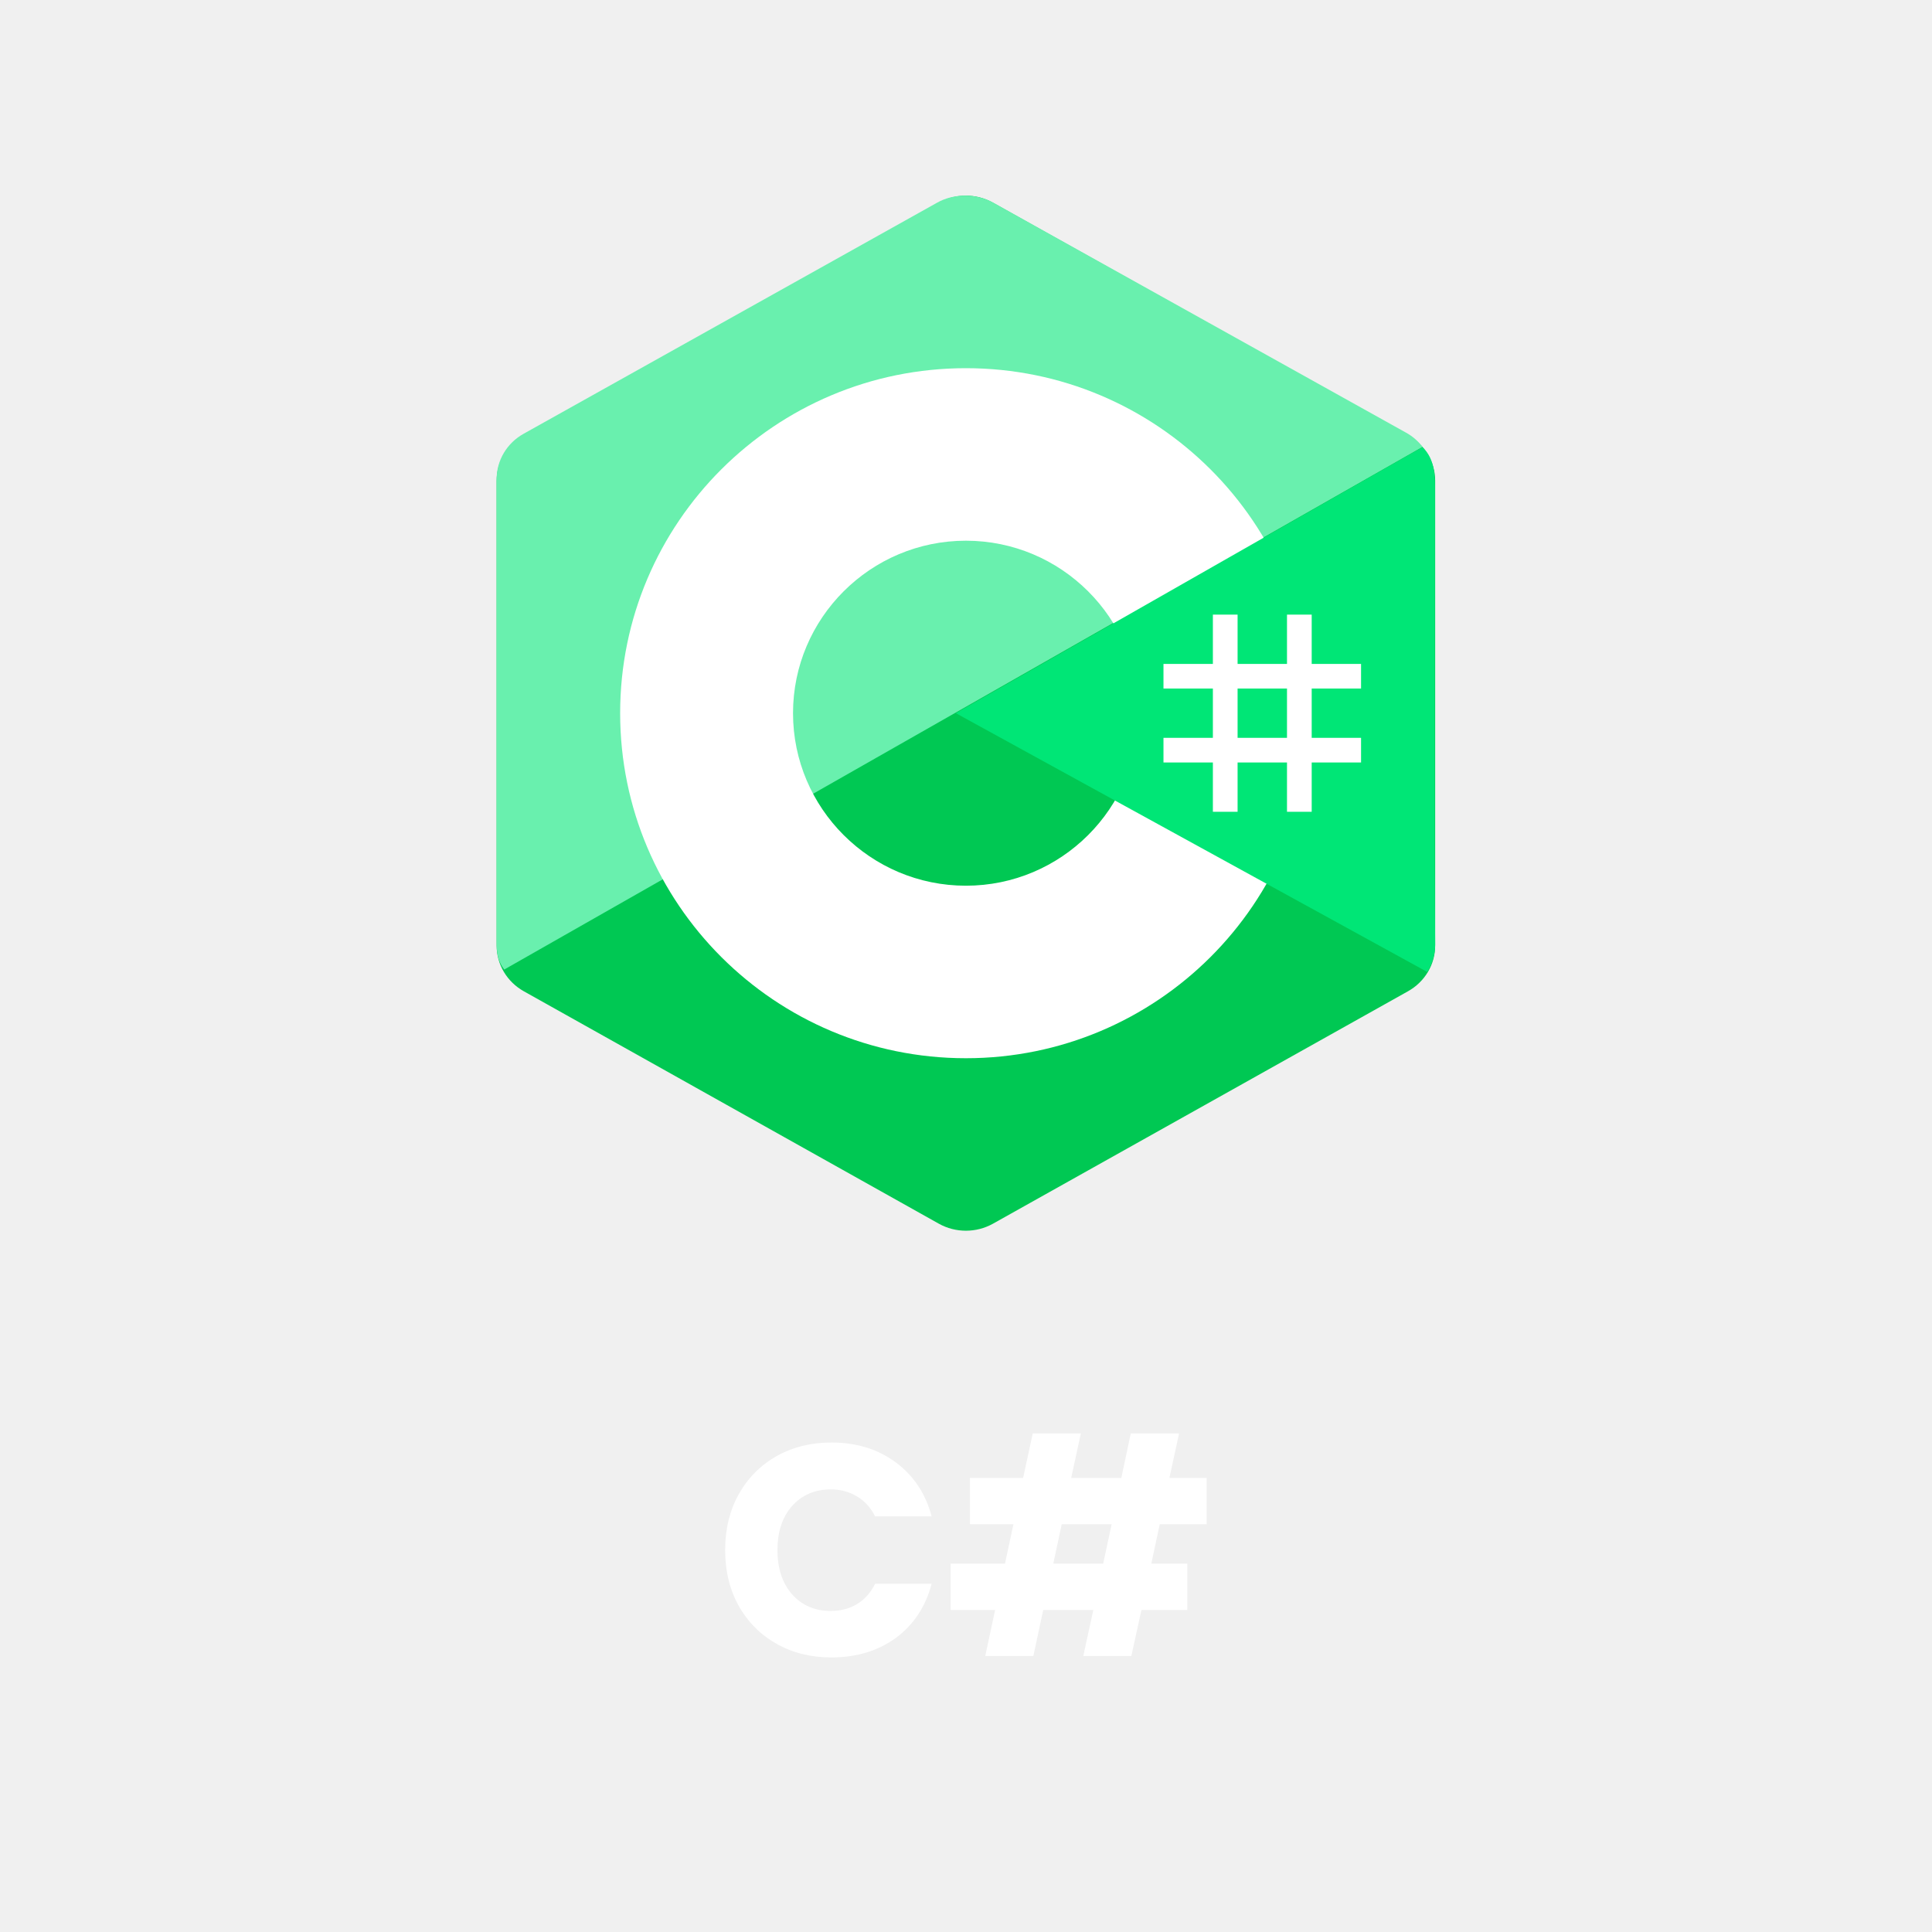
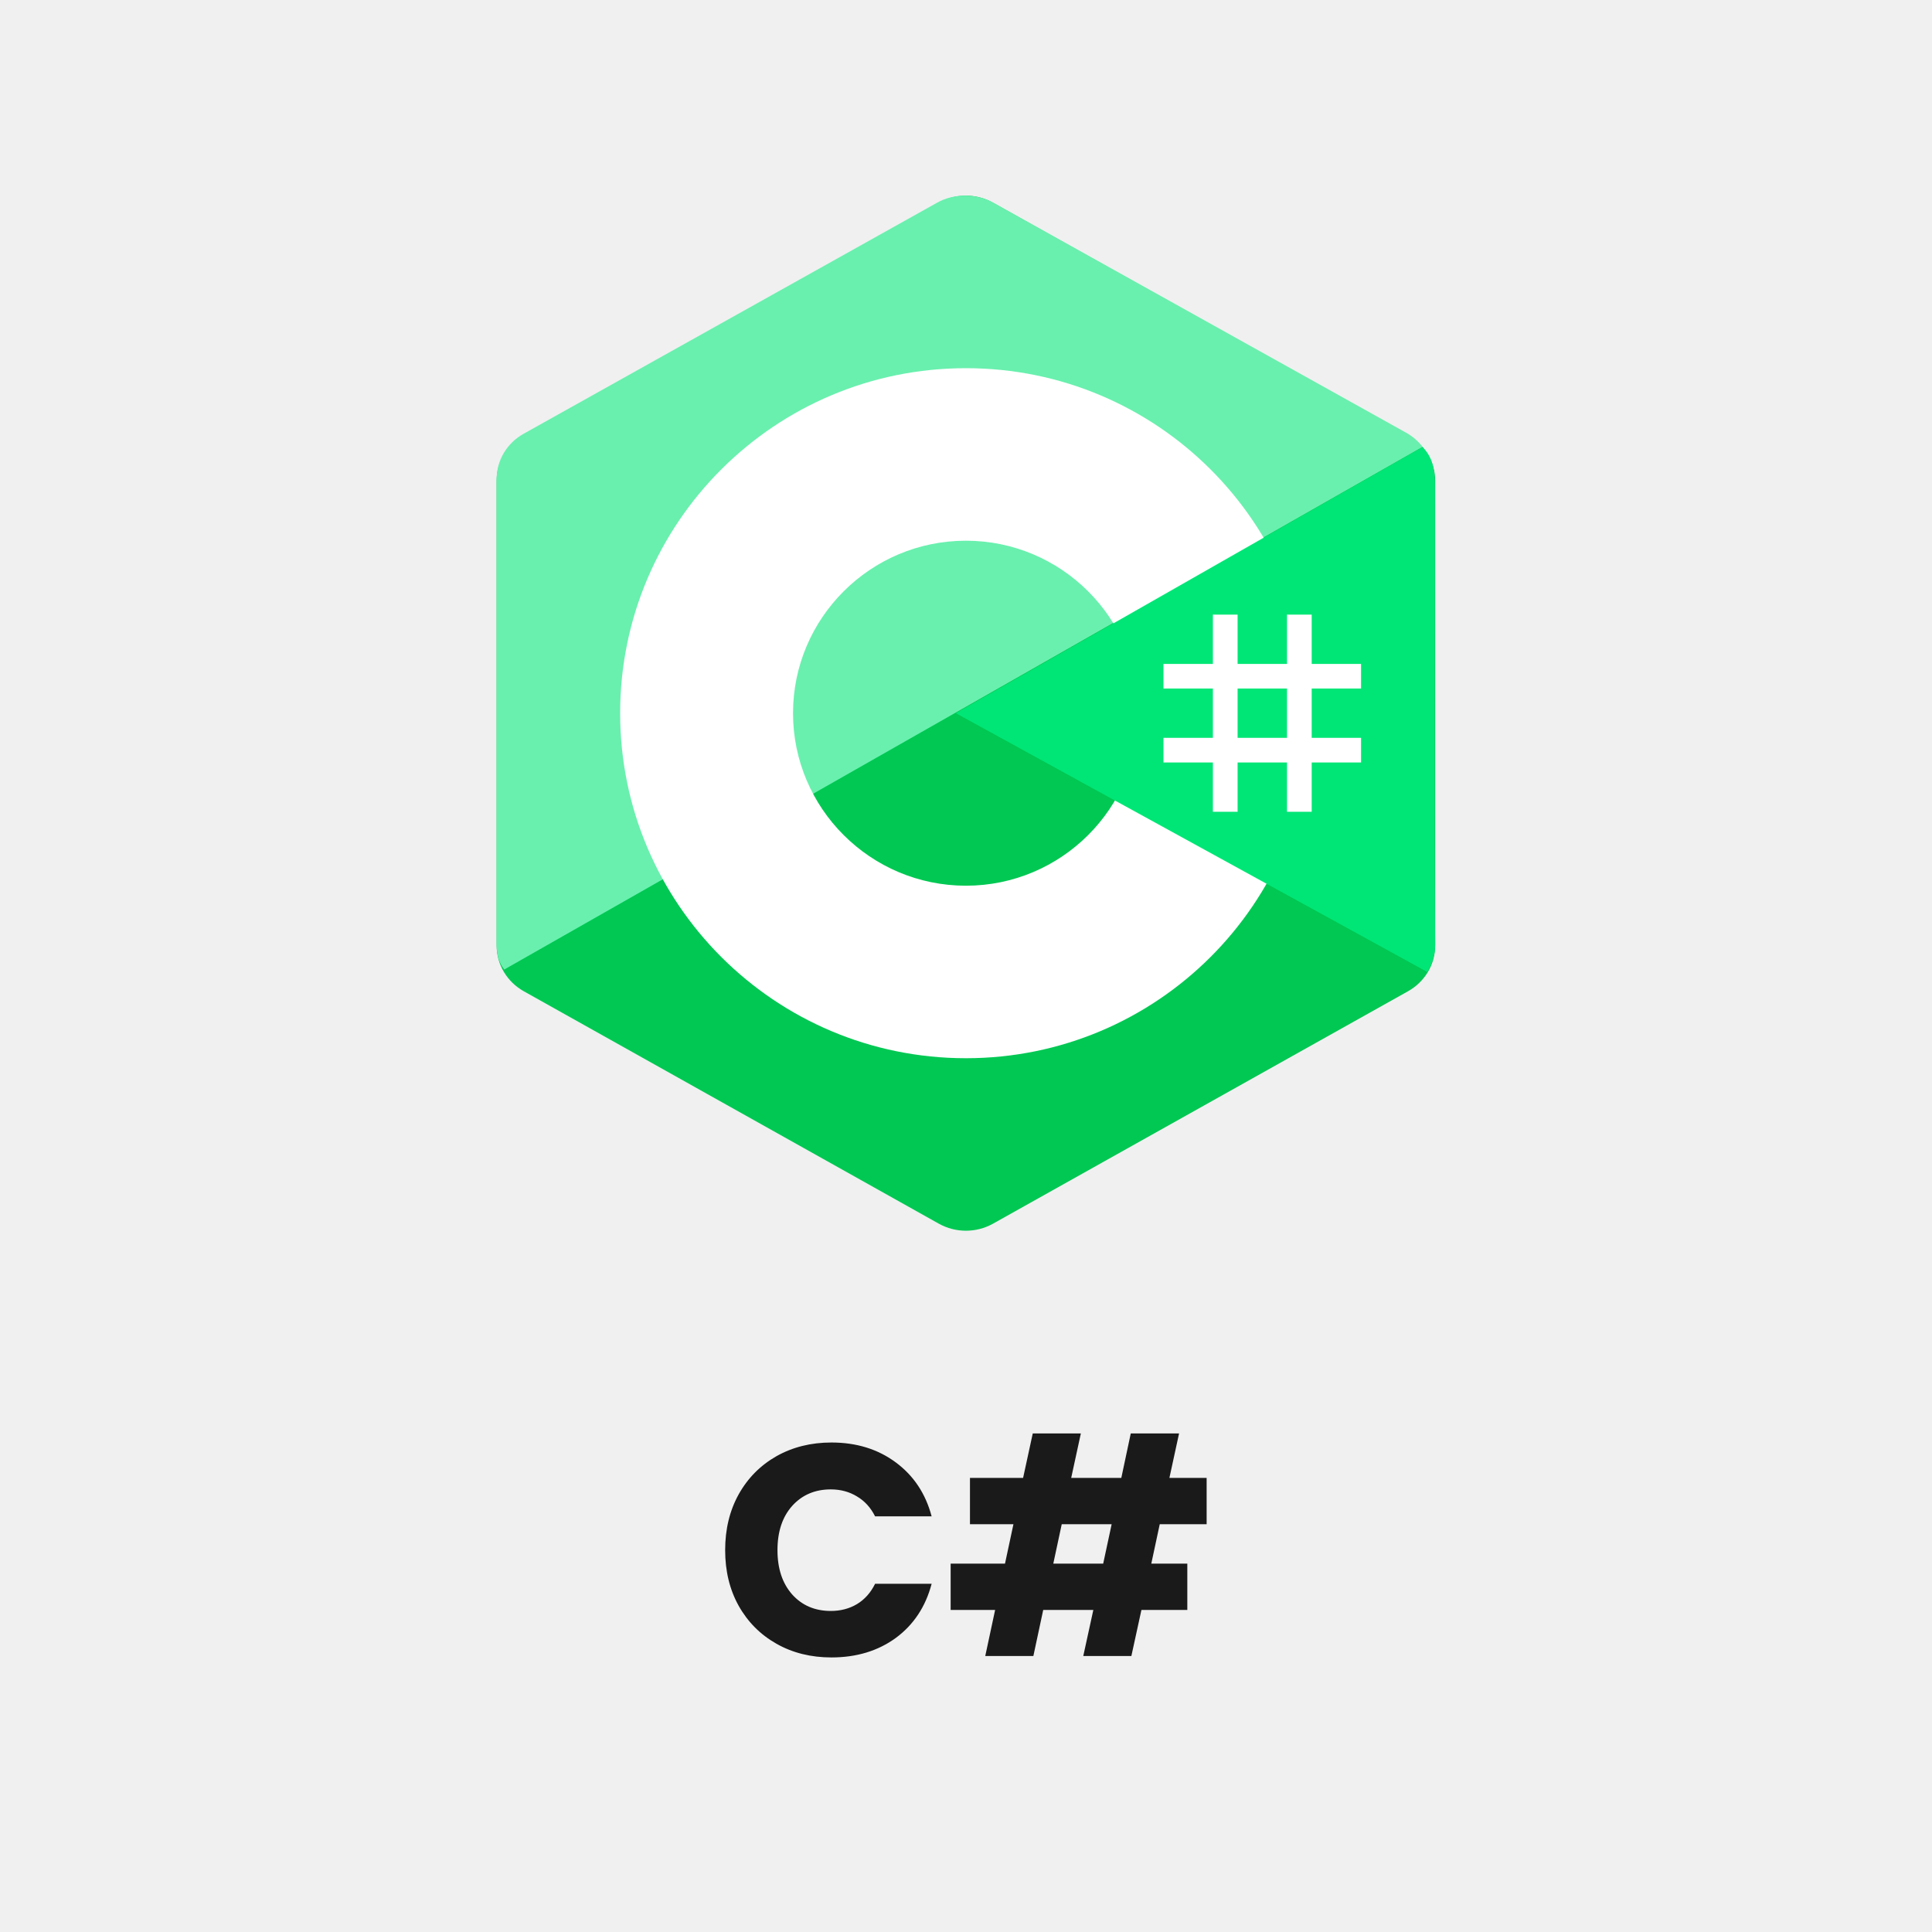
<svg xmlns="http://www.w3.org/2000/svg" width="200" zoomAndPan="magnify" viewBox="0 0 150 150" height="200" preserveAspectRatio="xMidYMid meet" version="1.0">
  <defs>
    <g />
-     <clipPath id="19fc8f1f88">
+     <clipPath id="78108d9917">
      <path d="M 38.375 15 L 111.609 15 L 111.609 95.746 L 38.375 95.746 Z M 38.375 15 " clip-rule="nonzero" />
    </clipPath>
-     <clipPath id="28a8761785">
+     <clipPath id="3400c0c013">
      <path d="M 38.375 15 L 111 15 L 111 76 L 38.375 76 Z M 38.375 15 " clip-rule="nonzero" />
    </clipPath>
-     <clipPath id="2802cc0265">
+     <clipPath id="a705cb1777">
      <path d="M 74 34 L 111.609 34 L 111.609 76 L 74 76 Z M 74 34 " clip-rule="nonzero" />
    </clipPath>
  </defs>
-   <g clip-path="url(#19fc8f1f88)">
+   <g clip-path="url(#78108d9917)">
    <path fill="#00c853" d="M 72.891 15.738 C 74.191 15.008 75.793 15.008 77.094 15.738 C 83.527 19.34 102.887 30.188 109.324 33.789 C 110.625 34.516 111.426 35.863 111.426 37.32 C 111.426 44.527 111.426 66.215 111.426 73.422 C 111.426 74.879 110.625 76.227 109.324 76.957 C 102.891 80.559 83.531 91.402 77.094 95.008 C 75.793 95.734 74.191 95.734 72.891 95.008 C 66.457 91.402 47.098 80.559 40.66 76.957 C 39.363 76.227 38.559 74.883 38.559 73.422 C 38.559 66.219 38.559 44.527 38.559 37.324 C 38.559 35.867 39.363 34.52 40.664 33.789 C 47.094 30.188 66.457 19.34 72.891 15.738 Z M 72.891 15.738 " fill-opacity="1" fill-rule="nonzero" />
  </g>
-   <g clip-path="url(#28a8761785)">
+   <g clip-path="url(#3400c0c013)">
    <path fill="#69f0ae" d="M 39.145 75.277 C 38.633 74.598 38.559 73.953 38.559 73.082 C 38.559 65.918 38.559 44.352 38.559 37.188 C 38.559 35.738 39.359 34.398 40.656 33.676 C 47.066 30.094 66.363 19.312 72.773 15.727 C 74.07 15 75.828 15.016 77.129 15.742 C 83.539 19.324 102.766 30.016 109.176 33.598 C 109.695 33.887 110.09 34.238 110.441 34.699 Z M 39.145 75.277 " fill-opacity="1" fill-rule="nonzero" />
  </g>
  <path fill="#ffffff" d="M 74.992 28.586 C 60.172 28.586 48.148 40.582 48.148 55.371 C 48.148 70.164 60.172 82.16 74.992 82.16 C 89.816 82.16 101.84 70.164 101.84 55.371 C 101.84 40.582 89.816 28.586 74.992 28.586 Z M 74.992 68.766 C 67.59 68.766 61.57 62.758 61.57 55.371 C 61.57 47.988 67.59 41.98 74.992 41.98 C 82.395 41.98 88.414 47.988 88.414 55.371 C 88.414 62.758 82.395 68.766 74.992 68.766 Z M 74.992 68.766 " fill-opacity="1" fill-rule="nonzero" />
-   <g clip-path="url(#2802cc0265)">
+   <g clip-path="url(#a705cb1777)">
    <path fill="#00e676" d="M 110.438 34.719 C 111.43 35.641 111.41 37.035 111.41 38.133 C 111.41 45.391 111.348 66.047 111.426 73.305 C 111.434 74.062 111.184 74.863 110.809 75.461 L 74.211 55.371 Z M 110.438 34.719 " fill-opacity="1" fill-rule="nonzero" />
  </g>
  <path fill="#ffffff" d="M 94.168 47.719 L 96.086 47.719 L 96.086 63.027 L 94.168 63.027 Z M 99.922 47.719 L 101.84 47.719 L 101.84 63.027 L 99.922 63.027 Z M 99.922 47.719 " fill-opacity="1" fill-rule="nonzero" />
  <path fill="#ffffff" d="M 90.332 57.285 L 105.672 57.285 L 105.672 59.199 L 90.332 59.199 Z M 90.332 51.547 L 105.672 51.547 L 105.672 53.457 L 90.332 53.457 Z M 90.332 51.547 " fill-opacity="1" fill-rule="nonzero" />
-   <g fill="#ffffff" fill-opacity="1">
+   <g fill="#1a1a1a" fill-opacity="1">
    <g transform="translate(55.53511, 128.5738)">
      <g>
        <path d="M 0.766 -8.219 C 0.766 -9.844 1.113 -11.285 1.812 -12.547 C 2.52 -13.816 3.5 -14.805 4.75 -15.516 C 6.008 -16.223 7.43 -16.578 9.016 -16.578 C 10.961 -16.578 12.629 -16.062 14.016 -15.031 C 15.398 -14.008 16.328 -12.613 16.797 -10.844 L 12.406 -10.844 C 12.07 -11.52 11.602 -12.035 11 -12.391 C 10.406 -12.754 9.727 -12.938 8.969 -12.938 C 7.738 -12.938 6.738 -12.508 5.969 -11.656 C 5.207 -10.801 4.828 -9.656 4.828 -8.219 C 4.828 -6.789 5.207 -5.645 5.969 -4.781 C 6.738 -3.926 7.738 -3.5 8.969 -3.5 C 9.727 -3.5 10.406 -3.676 11 -4.031 C 11.602 -4.395 12.07 -4.922 12.406 -5.609 L 16.797 -5.609 C 16.328 -3.828 15.398 -2.426 14.016 -1.406 C 12.629 -0.395 10.961 0.109 9.016 0.109 C 7.43 0.109 6.008 -0.242 4.75 -0.953 C 3.5 -1.66 2.52 -2.645 1.812 -3.906 C 1.113 -5.164 0.766 -6.602 0.766 -8.219 Z M 0.766 -8.219 " />
      </g>
    </g>
  </g>
-   <g fill="#ffffff" fill-opacity="1">
+   <g fill="#1a1a1a" fill-opacity="1">
    <g transform="translate(73.33907, 128.5738)">
      <g>
        <path d="M 16.703 -10.234 L 16.047 -7.172 L 18.844 -7.172 L 18.844 -3.578 L 15.281 -3.578 L 14.5 0 L 10.766 0 L 11.547 -3.578 L 7.656 -3.578 L 6.891 0 L 3.156 0 L 3.922 -3.578 L 0.469 -3.578 L 0.469 -7.172 L 4.688 -7.172 L 5.344 -10.234 L 1.969 -10.234 L 1.969 -13.828 L 6.094 -13.828 L 6.844 -17.281 L 10.578 -17.281 L 9.828 -13.828 L 13.719 -13.828 L 14.453 -17.281 L 18.203 -17.281 L 17.453 -13.828 L 20.344 -13.828 L 20.344 -10.234 Z M 12.969 -10.234 L 9.094 -10.234 L 8.438 -7.172 L 12.312 -7.172 Z M 12.969 -10.234 " />
      </g>
    </g>
  </g>
</svg>
